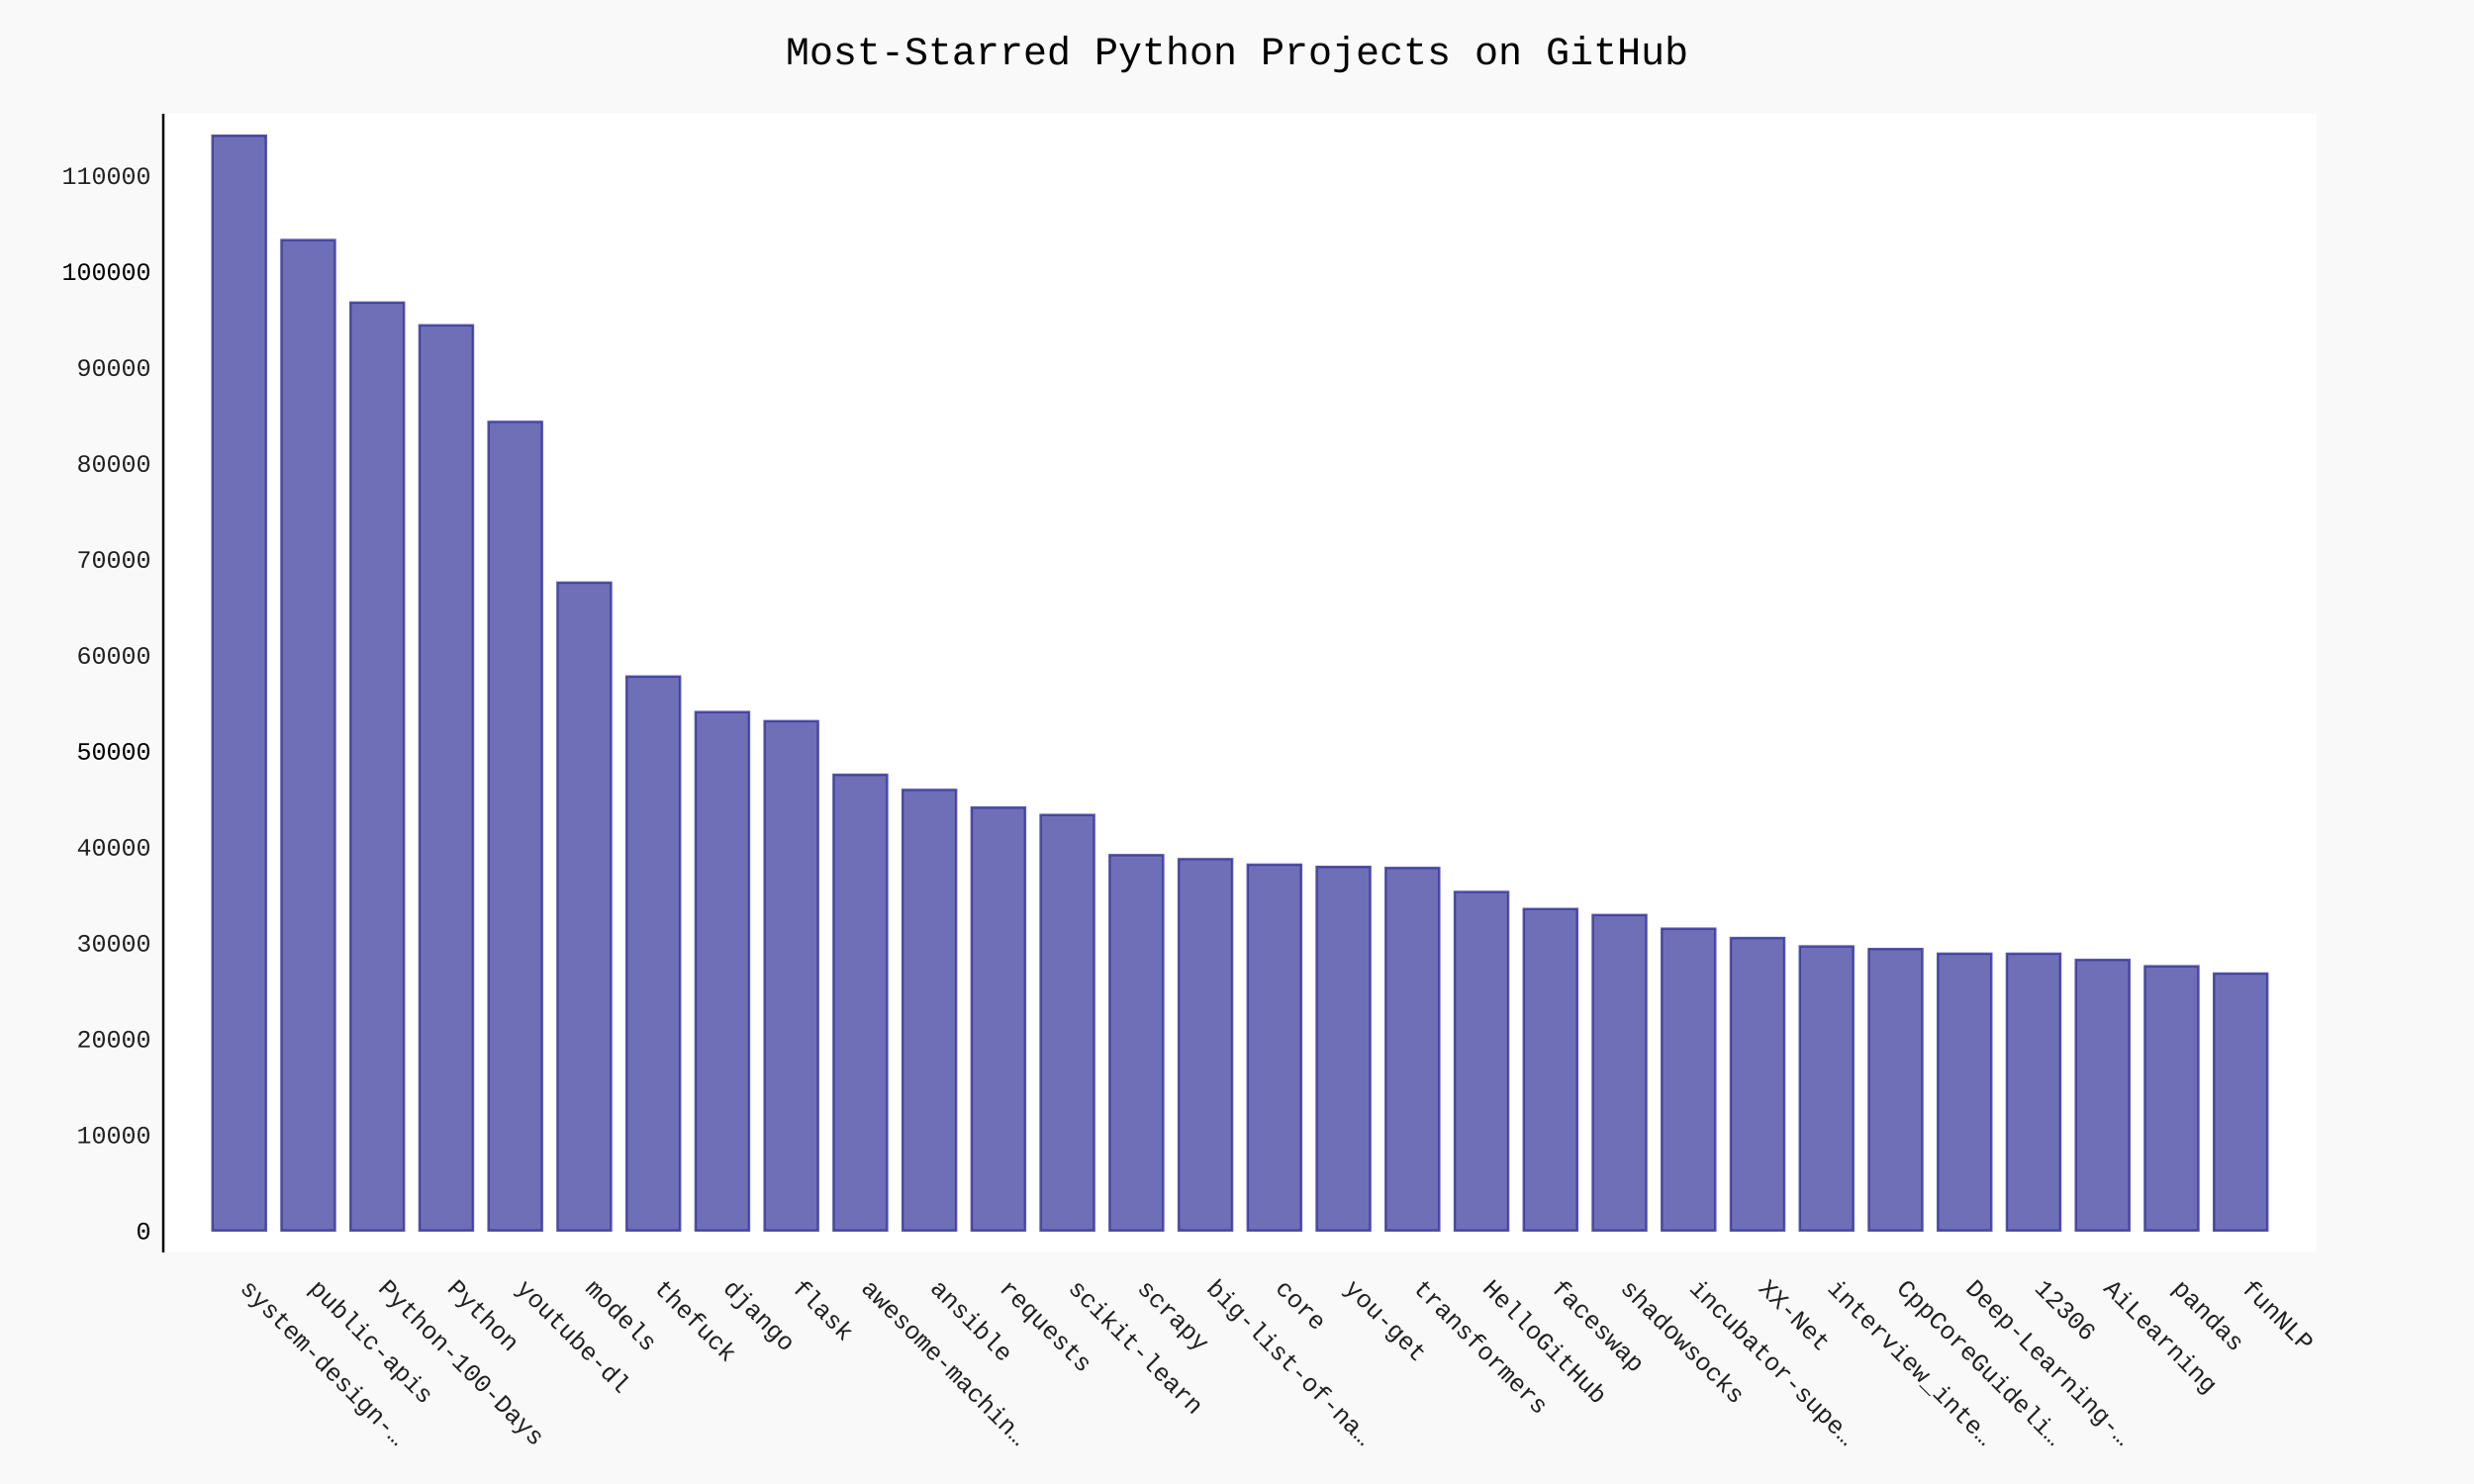
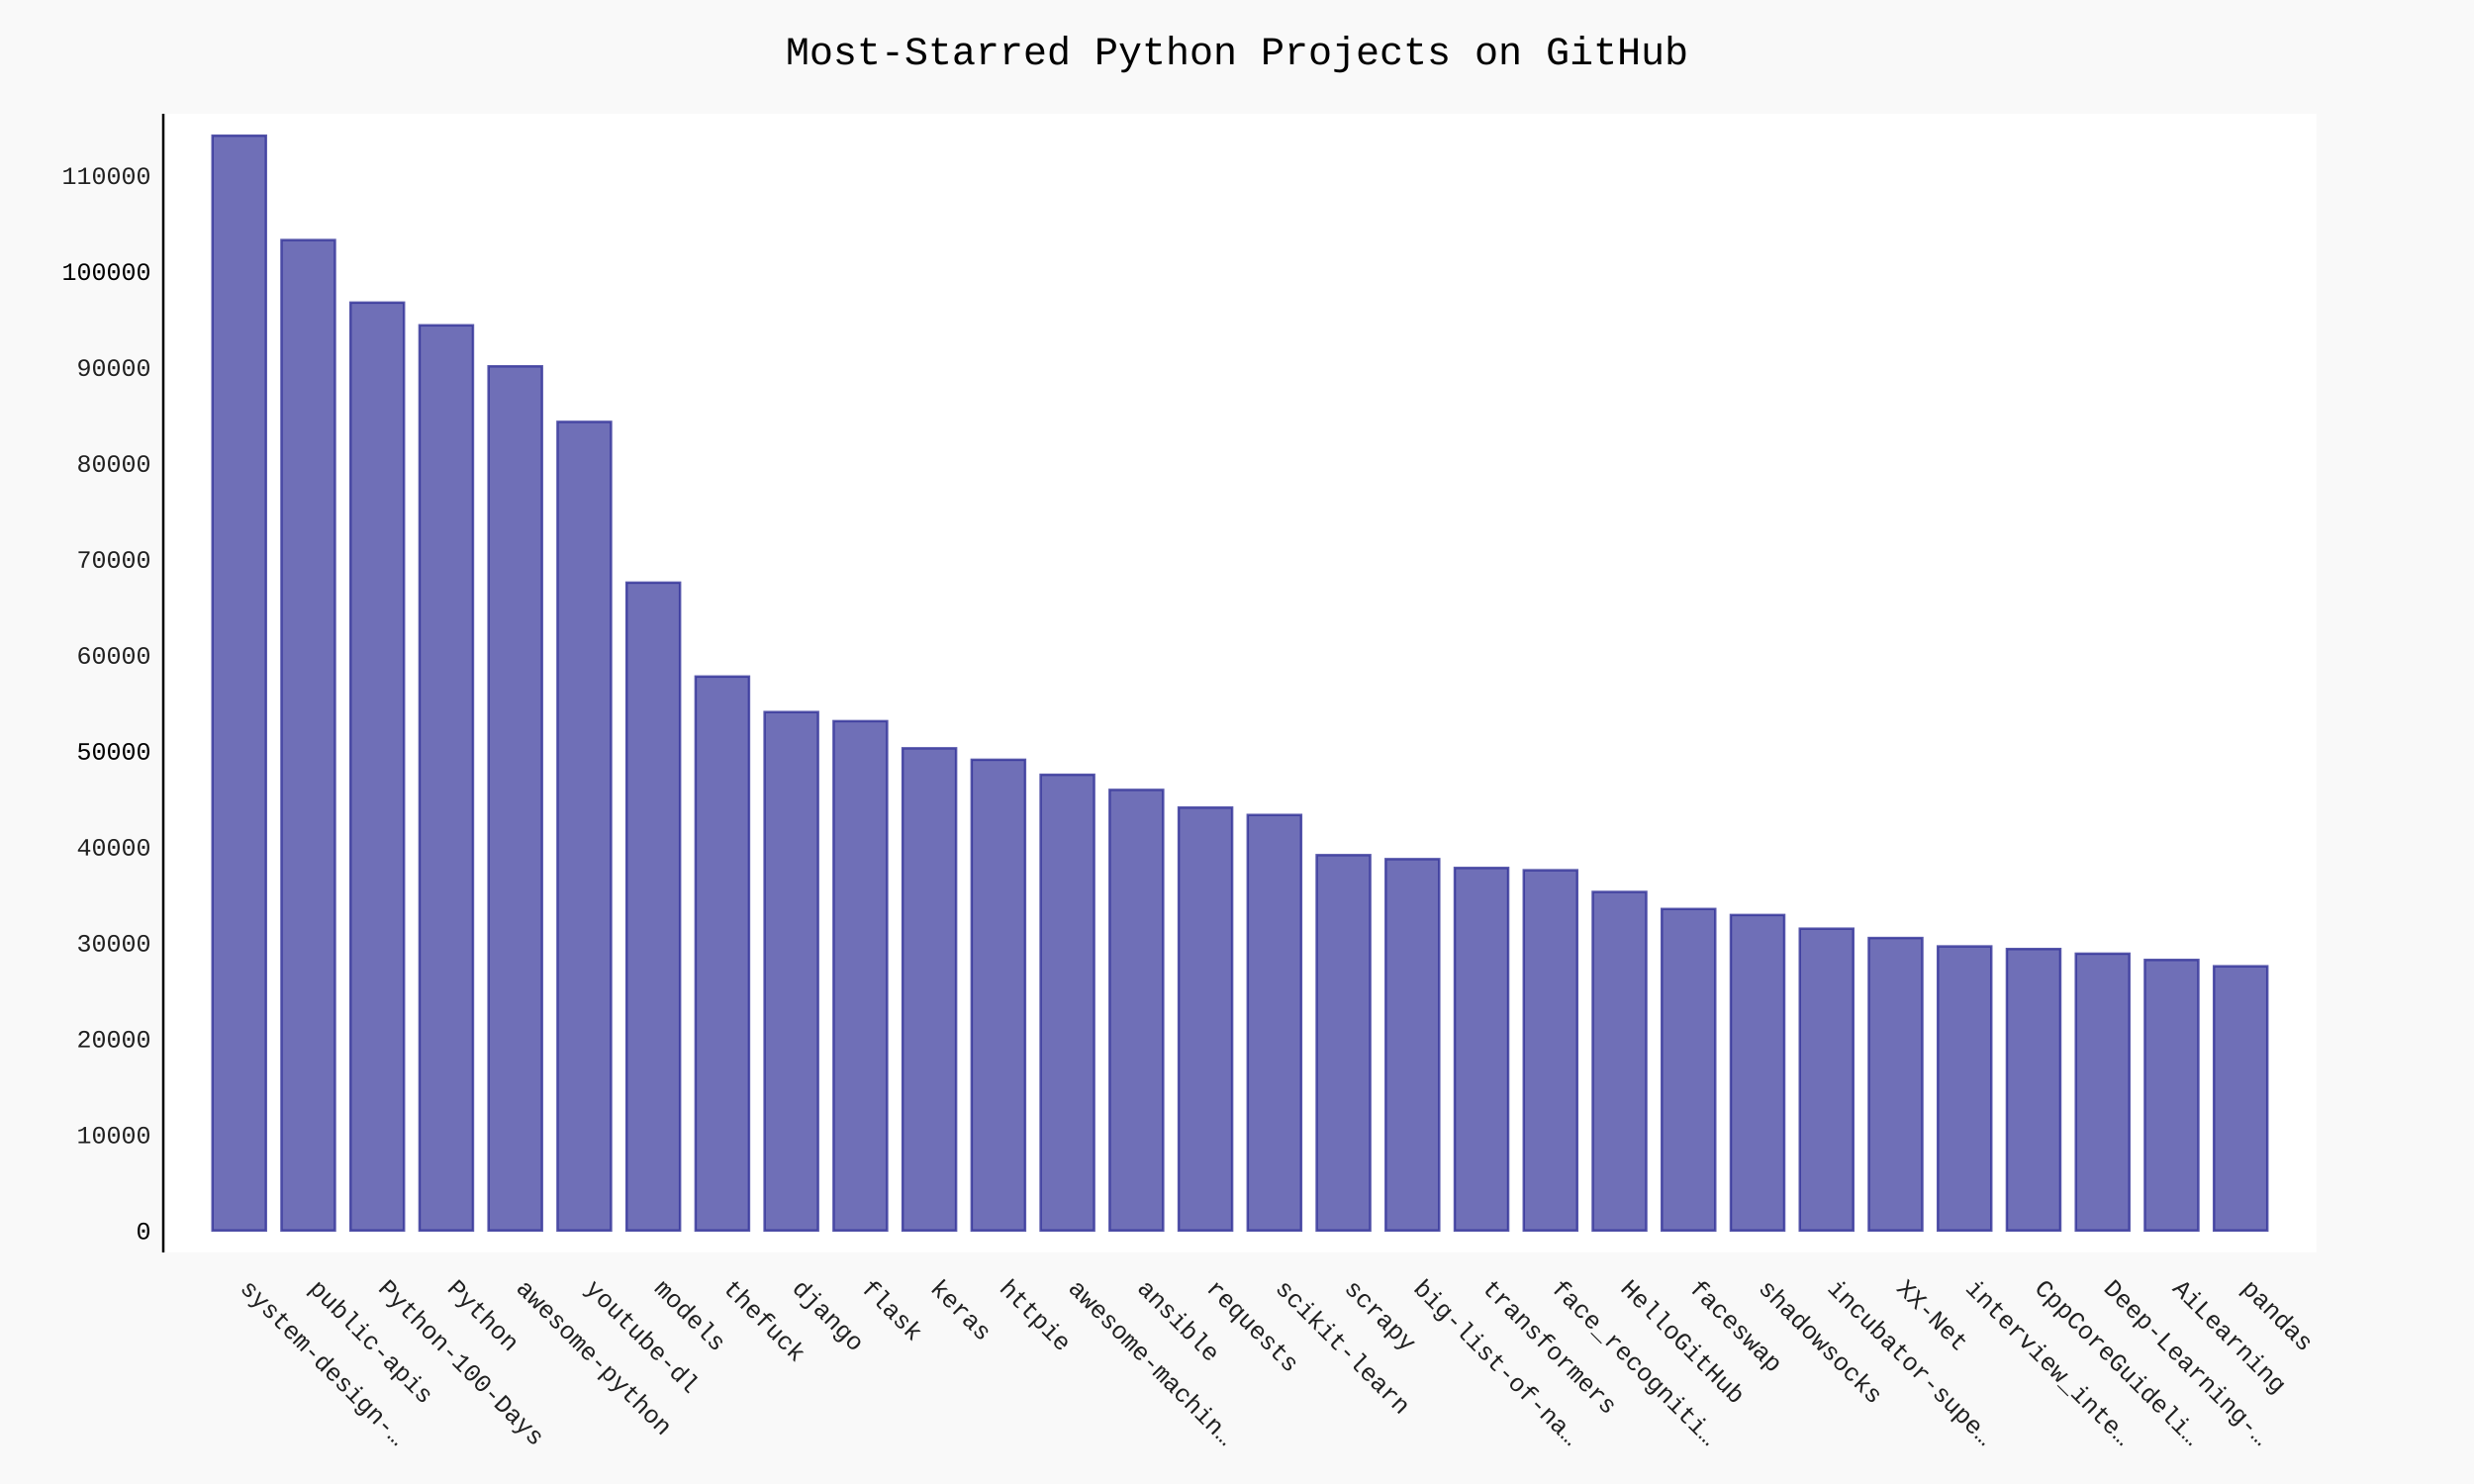
- <svg xmlns="http://www.w3.org/2000/svg" id="chart-4fd35c0f-dd24-4899-abcb-b1b1c59c9f58" class="pygal-chart" viewBox="0 0 1000 600">
+ <svg xmlns="http://www.w3.org/2000/svg" id="chart-d49d1ced-91f2-4562-b593-00c8dd10d4eb" class="pygal-chart" viewBox="0 0 1000 600">
  <defs>
-     <style type="text/css">#chart-4fd35c0f-dd24-4899-abcb-b1b1c59c9f58{-webkit-user-select:none;-webkit-font-smoothing:antialiased;font-family:Consolas,"Liberation Mono",Menlo,Courier,monospace}#chart-4fd35c0f-dd24-4899-abcb-b1b1c59c9f58 .title{font-family:Consolas,"Liberation Mono",Menlo,Courier,monospace;font-size:16px}#chart-4fd35c0f-dd24-4899-abcb-b1b1c59c9f58 .legends .legend text{font-family:Consolas,"Liberation Mono",Menlo,Courier,monospace;font-size:14px}#chart-4fd35c0f-dd24-4899-abcb-b1b1c59c9f58 .axis text{font-family:Consolas,"Liberation Mono",Menlo,Courier,monospace;font-size:10px}#chart-4fd35c0f-dd24-4899-abcb-b1b1c59c9f58 .axis text.major{font-family:Consolas,"Liberation Mono",Menlo,Courier,monospace;font-size:10px}#chart-4fd35c0f-dd24-4899-abcb-b1b1c59c9f58 .text-overlay text.value{font-family:Consolas,"Liberation Mono",Menlo,Courier,monospace;font-size:16px}#chart-4fd35c0f-dd24-4899-abcb-b1b1c59c9f58 .text-overlay text.label{font-family:Consolas,"Liberation Mono",Menlo,Courier,monospace;font-size:10px}#chart-4fd35c0f-dd24-4899-abcb-b1b1c59c9f58 .tooltip{font-family:Consolas,"Liberation Mono",Menlo,Courier,monospace;font-size:14px}#chart-4fd35c0f-dd24-4899-abcb-b1b1c59c9f58 text.no_data{font-family:Consolas,"Liberation Mono",Menlo,Courier,monospace;font-size:64px}
- #chart-4fd35c0f-dd24-4899-abcb-b1b1c59c9f58{background-color:rgba(249,249,249,1)}#chart-4fd35c0f-dd24-4899-abcb-b1b1c59c9f58 path,#chart-4fd35c0f-dd24-4899-abcb-b1b1c59c9f58 line,#chart-4fd35c0f-dd24-4899-abcb-b1b1c59c9f58 rect,#chart-4fd35c0f-dd24-4899-abcb-b1b1c59c9f58 circle{-webkit-transition:150ms;-moz-transition:150ms;transition:150ms}#chart-4fd35c0f-dd24-4899-abcb-b1b1c59c9f58 .graph &gt; .background{fill:rgba(249,249,249,1)}#chart-4fd35c0f-dd24-4899-abcb-b1b1c59c9f58 .plot &gt; .background{fill:rgba(255,255,255,1)}#chart-4fd35c0f-dd24-4899-abcb-b1b1c59c9f58 .graph{fill:rgba(0,0,0,.87)}#chart-4fd35c0f-dd24-4899-abcb-b1b1c59c9f58 text.no_data{fill:rgba(0,0,0,1)}#chart-4fd35c0f-dd24-4899-abcb-b1b1c59c9f58 .title{fill:rgba(0,0,0,1)}#chart-4fd35c0f-dd24-4899-abcb-b1b1c59c9f58 .legends .legend text{fill:rgba(0,0,0,.87)}#chart-4fd35c0f-dd24-4899-abcb-b1b1c59c9f58 .legends .legend:hover text{fill:rgba(0,0,0,1)}#chart-4fd35c0f-dd24-4899-abcb-b1b1c59c9f58 .axis .line{stroke:rgba(0,0,0,1)}#chart-4fd35c0f-dd24-4899-abcb-b1b1c59c9f58 .axis .guide.line{stroke:rgba(0,0,0,.54)}#chart-4fd35c0f-dd24-4899-abcb-b1b1c59c9f58 .axis .major.line{stroke:rgba(0,0,0,.87)}#chart-4fd35c0f-dd24-4899-abcb-b1b1c59c9f58 .axis text.major{fill:rgba(0,0,0,1)}#chart-4fd35c0f-dd24-4899-abcb-b1b1c59c9f58 .axis.y .guides:hover .guide.line,#chart-4fd35c0f-dd24-4899-abcb-b1b1c59c9f58 .line-graph .axis.x .guides:hover .guide.line,#chart-4fd35c0f-dd24-4899-abcb-b1b1c59c9f58 .stackedline-graph .axis.x .guides:hover .guide.line,#chart-4fd35c0f-dd24-4899-abcb-b1b1c59c9f58 .xy-graph .axis.x .guides:hover .guide.line{stroke:rgba(0,0,0,1)}#chart-4fd35c0f-dd24-4899-abcb-b1b1c59c9f58 .axis .guides:hover text{fill:rgba(0,0,0,1)}#chart-4fd35c0f-dd24-4899-abcb-b1b1c59c9f58 .reactive{fill-opacity:.7;stroke-opacity:.8}#chart-4fd35c0f-dd24-4899-abcb-b1b1c59c9f58 .ci{stroke:rgba(0,0,0,.87)}#chart-4fd35c0f-dd24-4899-abcb-b1b1c59c9f58 .reactive.active,#chart-4fd35c0f-dd24-4899-abcb-b1b1c59c9f58 .active .reactive{fill-opacity:.8;stroke-opacity:.9;stroke-width:4}#chart-4fd35c0f-dd24-4899-abcb-b1b1c59c9f58 .ci .reactive.active{stroke-width:1.5}#chart-4fd35c0f-dd24-4899-abcb-b1b1c59c9f58 .series text{fill:rgba(0,0,0,1)}#chart-4fd35c0f-dd24-4899-abcb-b1b1c59c9f58 .tooltip rect{fill:rgba(255,255,255,1);stroke:rgba(0,0,0,1);-webkit-transition:opacity 150ms;-moz-transition:opacity 150ms;transition:opacity 150ms}#chart-4fd35c0f-dd24-4899-abcb-b1b1c59c9f58 .tooltip .label{fill:rgba(0,0,0,.87)}#chart-4fd35c0f-dd24-4899-abcb-b1b1c59c9f58 .tooltip .label{fill:rgba(0,0,0,.87)}#chart-4fd35c0f-dd24-4899-abcb-b1b1c59c9f58 .tooltip .legend{font-size:.8em;fill:rgba(0,0,0,.54)}#chart-4fd35c0f-dd24-4899-abcb-b1b1c59c9f58 .tooltip .x_label{font-size:.6em;fill:rgba(0,0,0,1)}#chart-4fd35c0f-dd24-4899-abcb-b1b1c59c9f58 .tooltip .xlink{font-size:.5em;text-decoration:underline}#chart-4fd35c0f-dd24-4899-abcb-b1b1c59c9f58 .tooltip .value{font-size:1.5em}#chart-4fd35c0f-dd24-4899-abcb-b1b1c59c9f58 .bound{font-size:.5em}#chart-4fd35c0f-dd24-4899-abcb-b1b1c59c9f58 .max-value{font-size:.75em;fill:rgba(0,0,0,.54)}#chart-4fd35c0f-dd24-4899-abcb-b1b1c59c9f58 .map-element{fill:rgba(255,255,255,1);stroke:rgba(0,0,0,.54) !important}#chart-4fd35c0f-dd24-4899-abcb-b1b1c59c9f58 .map-element .reactive{fill-opacity:inherit;stroke-opacity:inherit}#chart-4fd35c0f-dd24-4899-abcb-b1b1c59c9f58 .color-0,#chart-4fd35c0f-dd24-4899-abcb-b1b1c59c9f58 .color-0 a:visited{stroke:#333399;fill:#333399}#chart-4fd35c0f-dd24-4899-abcb-b1b1c59c9f58 .text-overlay .color-0 text{fill:black}
- #chart-4fd35c0f-dd24-4899-abcb-b1b1c59c9f58 text.no_data{text-anchor:middle}#chart-4fd35c0f-dd24-4899-abcb-b1b1c59c9f58 .guide.line{fill:none}#chart-4fd35c0f-dd24-4899-abcb-b1b1c59c9f58 .centered{text-anchor:middle}#chart-4fd35c0f-dd24-4899-abcb-b1b1c59c9f58 .title{text-anchor:middle}#chart-4fd35c0f-dd24-4899-abcb-b1b1c59c9f58 .legends .legend text{fill-opacity:1}#chart-4fd35c0f-dd24-4899-abcb-b1b1c59c9f58 .axis.x text{text-anchor:middle}#chart-4fd35c0f-dd24-4899-abcb-b1b1c59c9f58 .axis.x:not(.web) text[transform]{text-anchor:start}#chart-4fd35c0f-dd24-4899-abcb-b1b1c59c9f58 .axis.x:not(.web) text[transform].backwards{text-anchor:end}#chart-4fd35c0f-dd24-4899-abcb-b1b1c59c9f58 .axis.y text{text-anchor:end}#chart-4fd35c0f-dd24-4899-abcb-b1b1c59c9f58 .axis.y text[transform].backwards{text-anchor:start}#chart-4fd35c0f-dd24-4899-abcb-b1b1c59c9f58 .axis.y2 text{text-anchor:start}#chart-4fd35c0f-dd24-4899-abcb-b1b1c59c9f58 .axis.y2 text[transform].backwards{text-anchor:end}#chart-4fd35c0f-dd24-4899-abcb-b1b1c59c9f58 .axis .guide.line{stroke-dasharray:4,4}#chart-4fd35c0f-dd24-4899-abcb-b1b1c59c9f58 .axis .major.guide.line{stroke-dasharray:6,6}#chart-4fd35c0f-dd24-4899-abcb-b1b1c59c9f58 .horizontal .axis.y .guide.line,#chart-4fd35c0f-dd24-4899-abcb-b1b1c59c9f58 .horizontal .axis.y2 .guide.line,#chart-4fd35c0f-dd24-4899-abcb-b1b1c59c9f58 .vertical .axis.x .guide.line{opacity:0}#chart-4fd35c0f-dd24-4899-abcb-b1b1c59c9f58 .horizontal .axis.always_show .guide.line,#chart-4fd35c0f-dd24-4899-abcb-b1b1c59c9f58 .vertical .axis.always_show .guide.line{opacity:1 !important}#chart-4fd35c0f-dd24-4899-abcb-b1b1c59c9f58 .axis.y .guides:hover .guide.line,#chart-4fd35c0f-dd24-4899-abcb-b1b1c59c9f58 .axis.y2 .guides:hover .guide.line,#chart-4fd35c0f-dd24-4899-abcb-b1b1c59c9f58 .axis.x .guides:hover .guide.line{opacity:1}#chart-4fd35c0f-dd24-4899-abcb-b1b1c59c9f58 .axis .guides:hover text{opacity:1}#chart-4fd35c0f-dd24-4899-abcb-b1b1c59c9f58 .nofill{fill:none}#chart-4fd35c0f-dd24-4899-abcb-b1b1c59c9f58 .subtle-fill{fill-opacity:.2}#chart-4fd35c0f-dd24-4899-abcb-b1b1c59c9f58 .dot{stroke-width:1px;fill-opacity:1}#chart-4fd35c0f-dd24-4899-abcb-b1b1c59c9f58 .dot.active{stroke-width:5px}#chart-4fd35c0f-dd24-4899-abcb-b1b1c59c9f58 .dot.negative{fill:transparent}#chart-4fd35c0f-dd24-4899-abcb-b1b1c59c9f58 text,#chart-4fd35c0f-dd24-4899-abcb-b1b1c59c9f58 tspan{stroke:none !important}#chart-4fd35c0f-dd24-4899-abcb-b1b1c59c9f58 .series text.active{opacity:1}#chart-4fd35c0f-dd24-4899-abcb-b1b1c59c9f58 .tooltip rect{fill-opacity:.95;stroke-width:.5}#chart-4fd35c0f-dd24-4899-abcb-b1b1c59c9f58 .tooltip text{fill-opacity:1}#chart-4fd35c0f-dd24-4899-abcb-b1b1c59c9f58 .showable{visibility:hidden}#chart-4fd35c0f-dd24-4899-abcb-b1b1c59c9f58 .showable.shown{visibility:visible}#chart-4fd35c0f-dd24-4899-abcb-b1b1c59c9f58 .gauge-background{fill:rgba(229,229,229,1);stroke:none}#chart-4fd35c0f-dd24-4899-abcb-b1b1c59c9f58 .bg-lines{stroke:rgba(249,249,249,1);stroke-width:2px}</style>
+     <style type="text/css">#chart-d49d1ced-91f2-4562-b593-00c8dd10d4eb{-webkit-user-select:none;-webkit-font-smoothing:antialiased;font-family:Consolas,"Liberation Mono",Menlo,Courier,monospace}#chart-d49d1ced-91f2-4562-b593-00c8dd10d4eb .title{font-family:Consolas,"Liberation Mono",Menlo,Courier,monospace;font-size:16px}#chart-d49d1ced-91f2-4562-b593-00c8dd10d4eb .legends .legend text{font-family:Consolas,"Liberation Mono",Menlo,Courier,monospace;font-size:14px}#chart-d49d1ced-91f2-4562-b593-00c8dd10d4eb .axis text{font-family:Consolas,"Liberation Mono",Menlo,Courier,monospace;font-size:10px}#chart-d49d1ced-91f2-4562-b593-00c8dd10d4eb .axis text.major{font-family:Consolas,"Liberation Mono",Menlo,Courier,monospace;font-size:10px}#chart-d49d1ced-91f2-4562-b593-00c8dd10d4eb .text-overlay text.value{font-family:Consolas,"Liberation Mono",Menlo,Courier,monospace;font-size:16px}#chart-d49d1ced-91f2-4562-b593-00c8dd10d4eb .text-overlay text.label{font-family:Consolas,"Liberation Mono",Menlo,Courier,monospace;font-size:10px}#chart-d49d1ced-91f2-4562-b593-00c8dd10d4eb .tooltip{font-family:Consolas,"Liberation Mono",Menlo,Courier,monospace;font-size:14px}#chart-d49d1ced-91f2-4562-b593-00c8dd10d4eb text.no_data{font-family:Consolas,"Liberation Mono",Menlo,Courier,monospace;font-size:64px}
+ #chart-d49d1ced-91f2-4562-b593-00c8dd10d4eb{background-color:rgba(249,249,249,1)}#chart-d49d1ced-91f2-4562-b593-00c8dd10d4eb path,#chart-d49d1ced-91f2-4562-b593-00c8dd10d4eb line,#chart-d49d1ced-91f2-4562-b593-00c8dd10d4eb rect,#chart-d49d1ced-91f2-4562-b593-00c8dd10d4eb circle{-webkit-transition:150ms;-moz-transition:150ms;transition:150ms}#chart-d49d1ced-91f2-4562-b593-00c8dd10d4eb .graph &gt; .background{fill:rgba(249,249,249,1)}#chart-d49d1ced-91f2-4562-b593-00c8dd10d4eb .plot &gt; .background{fill:rgba(255,255,255,1)}#chart-d49d1ced-91f2-4562-b593-00c8dd10d4eb .graph{fill:rgba(0,0,0,.87)}#chart-d49d1ced-91f2-4562-b593-00c8dd10d4eb text.no_data{fill:rgba(0,0,0,1)}#chart-d49d1ced-91f2-4562-b593-00c8dd10d4eb .title{fill:rgba(0,0,0,1)}#chart-d49d1ced-91f2-4562-b593-00c8dd10d4eb .legends .legend text{fill:rgba(0,0,0,.87)}#chart-d49d1ced-91f2-4562-b593-00c8dd10d4eb .legends .legend:hover text{fill:rgba(0,0,0,1)}#chart-d49d1ced-91f2-4562-b593-00c8dd10d4eb .axis .line{stroke:rgba(0,0,0,1)}#chart-d49d1ced-91f2-4562-b593-00c8dd10d4eb .axis .guide.line{stroke:rgba(0,0,0,.54)}#chart-d49d1ced-91f2-4562-b593-00c8dd10d4eb .axis .major.line{stroke:rgba(0,0,0,.87)}#chart-d49d1ced-91f2-4562-b593-00c8dd10d4eb .axis text.major{fill:rgba(0,0,0,1)}#chart-d49d1ced-91f2-4562-b593-00c8dd10d4eb .axis.y .guides:hover .guide.line,#chart-d49d1ced-91f2-4562-b593-00c8dd10d4eb .line-graph .axis.x .guides:hover .guide.line,#chart-d49d1ced-91f2-4562-b593-00c8dd10d4eb .stackedline-graph .axis.x .guides:hover .guide.line,#chart-d49d1ced-91f2-4562-b593-00c8dd10d4eb .xy-graph .axis.x .guides:hover .guide.line{stroke:rgba(0,0,0,1)}#chart-d49d1ced-91f2-4562-b593-00c8dd10d4eb .axis .guides:hover text{fill:rgba(0,0,0,1)}#chart-d49d1ced-91f2-4562-b593-00c8dd10d4eb .reactive{fill-opacity:.7;stroke-opacity:.8}#chart-d49d1ced-91f2-4562-b593-00c8dd10d4eb .ci{stroke:rgba(0,0,0,.87)}#chart-d49d1ced-91f2-4562-b593-00c8dd10d4eb .reactive.active,#chart-d49d1ced-91f2-4562-b593-00c8dd10d4eb .active .reactive{fill-opacity:.8;stroke-opacity:.9;stroke-width:4}#chart-d49d1ced-91f2-4562-b593-00c8dd10d4eb .ci .reactive.active{stroke-width:1.5}#chart-d49d1ced-91f2-4562-b593-00c8dd10d4eb .series text{fill:rgba(0,0,0,1)}#chart-d49d1ced-91f2-4562-b593-00c8dd10d4eb .tooltip rect{fill:rgba(255,255,255,1);stroke:rgba(0,0,0,1);-webkit-transition:opacity 150ms;-moz-transition:opacity 150ms;transition:opacity 150ms}#chart-d49d1ced-91f2-4562-b593-00c8dd10d4eb .tooltip .label{fill:rgba(0,0,0,.87)}#chart-d49d1ced-91f2-4562-b593-00c8dd10d4eb .tooltip .label{fill:rgba(0,0,0,.87)}#chart-d49d1ced-91f2-4562-b593-00c8dd10d4eb .tooltip .legend{font-size:.8em;fill:rgba(0,0,0,.54)}#chart-d49d1ced-91f2-4562-b593-00c8dd10d4eb .tooltip .x_label{font-size:.6em;fill:rgba(0,0,0,1)}#chart-d49d1ced-91f2-4562-b593-00c8dd10d4eb .tooltip .xlink{font-size:.5em;text-decoration:underline}#chart-d49d1ced-91f2-4562-b593-00c8dd10d4eb .tooltip .value{font-size:1.5em}#chart-d49d1ced-91f2-4562-b593-00c8dd10d4eb .bound{font-size:.5em}#chart-d49d1ced-91f2-4562-b593-00c8dd10d4eb .max-value{font-size:.75em;fill:rgba(0,0,0,.54)}#chart-d49d1ced-91f2-4562-b593-00c8dd10d4eb .map-element{fill:rgba(255,255,255,1);stroke:rgba(0,0,0,.54) !important}#chart-d49d1ced-91f2-4562-b593-00c8dd10d4eb .map-element .reactive{fill-opacity:inherit;stroke-opacity:inherit}#chart-d49d1ced-91f2-4562-b593-00c8dd10d4eb .color-0,#chart-d49d1ced-91f2-4562-b593-00c8dd10d4eb .color-0 a:visited{stroke:#333399;fill:#333399}#chart-d49d1ced-91f2-4562-b593-00c8dd10d4eb .text-overlay .color-0 text{fill:black}
+ #chart-d49d1ced-91f2-4562-b593-00c8dd10d4eb text.no_data{text-anchor:middle}#chart-d49d1ced-91f2-4562-b593-00c8dd10d4eb .guide.line{fill:none}#chart-d49d1ced-91f2-4562-b593-00c8dd10d4eb .centered{text-anchor:middle}#chart-d49d1ced-91f2-4562-b593-00c8dd10d4eb .title{text-anchor:middle}#chart-d49d1ced-91f2-4562-b593-00c8dd10d4eb .legends .legend text{fill-opacity:1}#chart-d49d1ced-91f2-4562-b593-00c8dd10d4eb .axis.x text{text-anchor:middle}#chart-d49d1ced-91f2-4562-b593-00c8dd10d4eb .axis.x:not(.web) text[transform]{text-anchor:start}#chart-d49d1ced-91f2-4562-b593-00c8dd10d4eb .axis.x:not(.web) text[transform].backwards{text-anchor:end}#chart-d49d1ced-91f2-4562-b593-00c8dd10d4eb .axis.y text{text-anchor:end}#chart-d49d1ced-91f2-4562-b593-00c8dd10d4eb .axis.y text[transform].backwards{text-anchor:start}#chart-d49d1ced-91f2-4562-b593-00c8dd10d4eb .axis.y2 text{text-anchor:start}#chart-d49d1ced-91f2-4562-b593-00c8dd10d4eb .axis.y2 text[transform].backwards{text-anchor:end}#chart-d49d1ced-91f2-4562-b593-00c8dd10d4eb .axis .guide.line{stroke-dasharray:4,4}#chart-d49d1ced-91f2-4562-b593-00c8dd10d4eb .axis .major.guide.line{stroke-dasharray:6,6}#chart-d49d1ced-91f2-4562-b593-00c8dd10d4eb .horizontal .axis.y .guide.line,#chart-d49d1ced-91f2-4562-b593-00c8dd10d4eb .horizontal .axis.y2 .guide.line,#chart-d49d1ced-91f2-4562-b593-00c8dd10d4eb .vertical .axis.x .guide.line{opacity:0}#chart-d49d1ced-91f2-4562-b593-00c8dd10d4eb .horizontal .axis.always_show .guide.line,#chart-d49d1ced-91f2-4562-b593-00c8dd10d4eb .vertical .axis.always_show .guide.line{opacity:1 !important}#chart-d49d1ced-91f2-4562-b593-00c8dd10d4eb .axis.y .guides:hover .guide.line,#chart-d49d1ced-91f2-4562-b593-00c8dd10d4eb .axis.y2 .guides:hover .guide.line,#chart-d49d1ced-91f2-4562-b593-00c8dd10d4eb .axis.x .guides:hover .guide.line{opacity:1}#chart-d49d1ced-91f2-4562-b593-00c8dd10d4eb .axis .guides:hover text{opacity:1}#chart-d49d1ced-91f2-4562-b593-00c8dd10d4eb .nofill{fill:none}#chart-d49d1ced-91f2-4562-b593-00c8dd10d4eb .subtle-fill{fill-opacity:.2}#chart-d49d1ced-91f2-4562-b593-00c8dd10d4eb .dot{stroke-width:1px;fill-opacity:1}#chart-d49d1ced-91f2-4562-b593-00c8dd10d4eb .dot.active{stroke-width:5px}#chart-d49d1ced-91f2-4562-b593-00c8dd10d4eb .dot.negative{fill:transparent}#chart-d49d1ced-91f2-4562-b593-00c8dd10d4eb text,#chart-d49d1ced-91f2-4562-b593-00c8dd10d4eb tspan{stroke:none !important}#chart-d49d1ced-91f2-4562-b593-00c8dd10d4eb .series text.active{opacity:1}#chart-d49d1ced-91f2-4562-b593-00c8dd10d4eb .tooltip rect{fill-opacity:.95;stroke-width:.5}#chart-d49d1ced-91f2-4562-b593-00c8dd10d4eb .tooltip text{fill-opacity:1}#chart-d49d1ced-91f2-4562-b593-00c8dd10d4eb .showable{visibility:hidden}#chart-d49d1ced-91f2-4562-b593-00c8dd10d4eb .showable.shown{visibility:visible}#chart-d49d1ced-91f2-4562-b593-00c8dd10d4eb .gauge-background{fill:rgba(229,229,229,1);stroke:none}#chart-d49d1ced-91f2-4562-b593-00c8dd10d4eb .bg-lines{stroke:rgba(249,249,249,1);stroke-width:2px}</style>
  </defs>
  <g class="graph bar-graph vertical">
    <rect x="0" y="0" width="1000" height="600" class="background" />
    <g transform="translate(66, 46)" class="plot">
      <rect x="0" y="0" width="870.36" height="460.36" class="background" />
      <g class="axis y">
        <g class="guides">
          <text x="-5" y="455.007" class="major">0</text>
        </g>
        <g class="guides">
          <text x="-5" y="416.226" class="">10000</text>
        </g>
        <g class="guides">
          <text x="-5" y="377.444" class="">20000</text>
        </g>
        <g class="guides">
          <text x="-5" y="338.662" class="">30000</text>
        </g>
        <g class="guides">
          <text x="-5" y="299.881" class="">40000</text>
        </g>
        <g class="guides">
          <text x="-5" y="261.099" class="major">50000</text>
        </g>
        <g class="guides">
          <text x="-5" y="222.317" class="">60000</text>
        </g>
        <g class="guides">
          <text x="-5" y="183.535" class="">70000</text>
        </g>
        <g class="guides">
          <text x="-5" y="144.754" class="">80000</text>
        </g>
        <g class="guides">
          <text x="-5" y="105.972" class="">90000</text>
        </g>
        <g class="guides">
          <text x="-5" y="67.19" class="major">100000</text>
        </g>
        <g class="guides">
          <text x="-5" y="28.409" class="">110000</text>
        </g>
      </g>
      <g class="axis x">
        <path d="M0 0 v460.36" class="line" />
        <g class="guides">
          <path d="M30.686 0 v460.36" class="guide line" />
          <text x="30.686" y="475.36" class="" transform="rotate(45 30.68578 475.3604)">system-design-…</text>
        </g>
        <g class="guides">
          <path d="M58.582 0 v460.36" class="guide line" />
          <text x="58.582" y="475.36" class="" transform="rotate(45 58.58195 475.3604)">public-apis</text>
        </g>
        <g class="guides">
          <path d="M86.478 0 v460.36" class="guide line" />
          <text x="86.478" y="475.36" class="" transform="rotate(45 86.47812 475.3604)">Python-100-Days</text>
        </g>
        <g class="guides">
          <path d="M114.374 0 v460.36" class="guide line" />
          <text x="114.374" y="475.36" class="" transform="rotate(45 114.3743 475.3604)">Python</text>
        </g>
        <g class="guides">
          <path d="M142.27 0 v460.36" class="guide line" />
-           <text x="142.27" y="475.36" class="" transform="rotate(45 142.2704 475.3604)">youtube-dl</text>
+           <text x="142.27" y="475.36" class="" transform="rotate(45 142.2704 475.3604)">awesome-python</text>
        </g>
        <g class="guides">
          <path d="M170.167 0 v460.36" class="guide line" />
-           <text x="170.167" y="475.36" class="" transform="rotate(45 170.1666 475.3604)">models</text>
+           <text x="170.167" y="475.36" class="" transform="rotate(45 170.1666 475.3604)">youtube-dl</text>
        </g>
        <g class="guides">
          <path d="M198.063 0 v460.36" class="guide line" />
-           <text x="198.063" y="475.36" class="" transform="rotate(45 198.0628 475.3604)">thefuck</text>
+           <text x="198.063" y="475.36" class="" transform="rotate(45 198.0628 475.3604)">models</text>
        </g>
        <g class="guides">
          <path d="M225.959 0 v460.36" class="guide line" />
-           <text x="225.959" y="475.36" class="" transform="rotate(45 225.9589 475.3604)">django</text>
+           <text x="225.959" y="475.36" class="" transform="rotate(45 225.9589 475.3604)">thefuck</text>
        </g>
        <g class="guides">
          <path d="M253.855 0 v460.36" class="guide line" />
-           <text x="253.855" y="475.36" class="" transform="rotate(45 253.8551 475.3604)">flask</text>
+           <text x="253.855" y="475.36" class="" transform="rotate(45 253.8551 475.3604)">django</text>
        </g>
        <g class="guides">
          <path d="M281.751 0 v460.36" class="guide line" />
-           <text x="281.751" y="475.36" class="" transform="rotate(45 281.7513 475.3604)">awesome-machin…</text>
+           <text x="281.751" y="475.36" class="" transform="rotate(45 281.7513 475.3604)">flask</text>
        </g>
        <g class="guides">
          <path d="M309.647 0 v460.36" class="guide line" />
-           <text x="309.647" y="475.36" class="" transform="rotate(45 309.6474 475.3604)">ansible</text>
+           <text x="309.647" y="475.36" class="" transform="rotate(45 309.6474 475.3604)">keras</text>
        </g>
        <g class="guides">
          <path d="M337.544 0 v460.36" class="guide line" />
-           <text x="337.544" y="475.36" class="" transform="rotate(45 337.5436 475.3604)">requests</text>
+           <text x="337.544" y="475.36" class="" transform="rotate(45 337.5436 475.3604)">httpie</text>
        </g>
        <g class="guides">
          <path d="M365.44 0 v460.36" class="guide line" />
-           <text x="365.44" y="475.36" class="" transform="rotate(45 365.4398 475.3604)">scikit-learn</text>
+           <text x="365.44" y="475.36" class="" transform="rotate(45 365.4398 475.3604)">awesome-machin…</text>
        </g>
        <g class="guides">
          <path d="M393.336 0 v460.36" class="guide line" />
-           <text x="393.336" y="475.36" class="" transform="rotate(45 393.3359 475.3604)">scrapy</text>
+           <text x="393.336" y="475.36" class="" transform="rotate(45 393.3359 475.3604)">ansible</text>
        </g>
        <g class="guides">
          <path d="M421.232 0 v460.36" class="guide line" />
-           <text x="421.232" y="475.36" class="" transform="rotate(45 421.2321 475.3604)">big-list-of-na…</text>
+           <text x="421.232" y="475.36" class="" transform="rotate(45 421.2321 475.3604)">requests</text>
        </g>
        <g class="guides">
          <path d="M449.128 0 v460.36" class="guide line" />
-           <text x="449.128" y="475.36" class="" transform="rotate(45 449.1283 475.3604)">core</text>
+           <text x="449.128" y="475.36" class="" transform="rotate(45 449.1283 475.3604)">scikit-learn</text>
        </g>
        <g class="guides">
          <path d="M477.024 0 v460.36" class="guide line" />
-           <text x="477.024" y="475.36" class="" transform="rotate(45 477.0244 475.3604)">you-get</text>
+           <text x="477.024" y="475.36" class="" transform="rotate(45 477.0244 475.3604)">scrapy</text>
        </g>
        <g class="guides">
          <path d="M504.921 0 v460.36" class="guide line" />
-           <text x="504.921" y="475.36" class="" transform="rotate(45 504.9206 475.3604)">transformers</text>
+           <text x="504.921" y="475.36" class="" transform="rotate(45 504.9206 475.3604)">big-list-of-na…</text>
        </g>
        <g class="guides">
          <path d="M532.817 0 v460.36" class="guide line" />
-           <text x="532.817" y="475.36" class="" transform="rotate(45 532.8168 475.3604)">HelloGitHub</text>
+           <text x="532.817" y="475.36" class="" transform="rotate(45 532.8168 475.3604)">transformers</text>
        </g>
        <g class="guides">
          <path d="M560.713 0 v460.36" class="guide line" />
-           <text x="560.713" y="475.36" class="" transform="rotate(45 560.7129 475.3604)">faceswap</text>
+           <text x="560.713" y="475.36" class="" transform="rotate(45 560.7129 475.3604)">face_recogniti…</text>
        </g>
        <g class="guides">
          <path d="M588.609 0 v460.36" class="guide line" />
-           <text x="588.609" y="475.36" class="" transform="rotate(45 588.6091 475.3604)">shadowsocks</text>
+           <text x="588.609" y="475.36" class="" transform="rotate(45 588.6091 475.3604)">HelloGitHub</text>
        </g>
        <g class="guides">
          <path d="M616.505 0 v460.36" class="guide line" />
-           <text x="616.505" y="475.36" class="" transform="rotate(45 616.5053 475.3604)">incubator-supe…</text>
+           <text x="616.505" y="475.36" class="" transform="rotate(45 616.5053 475.3604)">faceswap</text>
        </g>
        <g class="guides">
          <path d="M644.401 0 v460.36" class="guide line" />
-           <text x="644.401" y="475.36" class="" transform="rotate(45 644.4014 475.3604)">XX-Net</text>
+           <text x="644.401" y="475.36" class="" transform="rotate(45 644.4014 475.3604)">shadowsocks</text>
        </g>
        <g class="guides">
          <path d="M672.298 0 v460.36" class="guide line" />
-           <text x="672.298" y="475.36" class="" transform="rotate(45 672.2976 475.3604)">interview_inte…</text>
+           <text x="672.298" y="475.36" class="" transform="rotate(45 672.2976 475.3604)">incubator-supe…</text>
        </g>
        <g class="guides">
          <path d="M700.194 0 v460.36" class="guide line" />
-           <text x="700.194" y="475.36" class="" transform="rotate(45 700.1938 475.3604)">CppCoreGuideli…</text>
+           <text x="700.194" y="475.36" class="" transform="rotate(45 700.1938 475.3604)">XX-Net</text>
        </g>
        <g class="guides">
          <path d="M728.09 0 v460.36" class="guide line" />
-           <text x="728.09" y="475.36" class="" transform="rotate(45 728.0899 475.3604)">Deep-Learning-…</text>
+           <text x="728.09" y="475.36" class="" transform="rotate(45 728.0899 475.3604)">interview_inte…</text>
        </g>
        <g class="guides">
          <path d="M755.986 0 v460.36" class="guide line" />
-           <text x="755.986" y="475.36" class="" transform="rotate(45 755.9861 475.3604)">12306</text>
+           <text x="755.986" y="475.36" class="" transform="rotate(45 755.9861 475.3604)">CppCoreGuideli…</text>
        </g>
        <g class="guides">
          <path d="M783.882 0 v460.36" class="guide line" />
-           <text x="783.882" y="475.36" class="" transform="rotate(45 783.8823 475.3604)">AiLearning</text>
+           <text x="783.882" y="475.36" class="" transform="rotate(45 783.8823 475.3604)">Deep-Learning-…</text>
        </g>
        <g class="guides">
          <path d="M811.778 0 v460.36" class="guide line" />
-           <text x="811.778" y="475.36" class="" transform="rotate(45 811.7784 475.3604)">pandas</text>
+           <text x="811.778" y="475.36" class="" transform="rotate(45 811.7784 475.3604)">AiLearning</text>
        </g>
        <g class="guides">
          <path d="M839.675 0 v460.36" class="guide line" />
-           <text x="839.675" y="475.36" class="" transform="rotate(45 839.6746 475.3604)">funNLP</text>
+           <text x="839.675" y="475.36" class="" transform="rotate(45 839.6746 475.3604)">pandas</text>
        </g>
      </g>
      <g class="series serie-0 color-0">
        <g class="bars">
          <g class="bar">
            <rect x="19.884" y="8.853" rx="0" ry="0" width="21.603" height="442.654" class="rect reactive tooltip-trigger" />
          </g>
          <g class="bar">
-             <rect x="47.781" y="51.059" rx="0" ry="0" width="21.603" height="400.448" class="rect reactive tooltip-trigger" />
+             <rect x="47.781" y="51.055" rx="0" ry="0" width="21.603" height="400.452" class="rect reactive tooltip-trigger" />
          </g>
          <g class="bar">
            <rect x="75.677" y="76.345" rx="0" ry="0" width="21.603" height="375.162" class="rect reactive tooltip-trigger" />
          </g>
          <g class="bar">
-             <rect x="103.573" y="85.524" rx="0" ry="0" width="21.603" height="365.983" class="rect reactive tooltip-trigger" />
-           </g>
-           <g class="bar">
-             <rect x="131.469" y="124.57" rx="0" ry="0" width="21.603" height="326.937" class="rect reactive tooltip-trigger" />
-           </g>
-           <g class="bar">
-             <rect x="159.365" y="189.568" rx="0" ry="0" width="21.603" height="261.939" class="rect reactive tooltip-trigger" />
-           </g>
-           <g class="bar">
-             <rect x="187.261" y="227.531" rx="0" ry="0" width="21.603" height="223.976" class="rect reactive tooltip-trigger" />
-           </g>
-           <g class="bar">
-             <rect x="215.158" y="241.892" rx="0" ry="0" width="21.603" height="209.615" class="rect reactive tooltip-trigger" />
-           </g>
-           <g class="bar">
-             <rect x="243.054" y="245.569" rx="0" ry="0" width="21.603" height="205.939" class="rect reactive tooltip-trigger" />
-           </g>
-           <g class="bar">
-             <rect x="270.95" y="267.244" rx="0" ry="0" width="21.603" height="184.263" class="rect reactive tooltip-trigger" />
-           </g>
-           <g class="bar">
-             <rect x="298.846" y="273.36" rx="0" ry="0" width="21.603" height="178.148" class="rect reactive tooltip-trigger" />
-           </g>
-           <g class="bar">
-             <rect x="326.742" y="280.519" rx="0" ry="0" width="21.603" height="170.988" class="rect reactive tooltip-trigger" />
-           </g>
-           <g class="bar">
-             <rect x="354.638" y="283.49" rx="0" ry="0" width="21.603" height="168.018" class="rect reactive tooltip-trigger" />
-           </g>
-           <g class="bar">
-             <rect x="382.535" y="299.735" rx="0" ry="0" width="21.603" height="151.772" class="rect reactive tooltip-trigger" />
-           </g>
-           <g class="bar">
-             <rect x="410.431" y="301.352" rx="0" ry="0" width="21.603" height="150.155" class="rect reactive tooltip-trigger" />
-           </g>
-           <g class="bar">
-             <rect x="438.327" y="303.594" rx="0" ry="0" width="21.603" height="147.913" class="rect reactive tooltip-trigger" />
-           </g>
-           <g class="bar">
-             <rect x="466.223" y="304.501" rx="0" ry="0" width="21.603" height="147.006" class="rect reactive tooltip-trigger" />
-           </g>
-           <g class="bar">
-             <rect x="494.119" y="304.92" rx="0" ry="0" width="21.603" height="146.587" class="rect reactive tooltip-trigger" />
-           </g>
-           <g class="bar">
-             <rect x="522.015" y="314.62" rx="0" ry="0" width="21.603" height="136.888" class="rect reactive tooltip-trigger" />
-           </g>
-           <g class="bar">
-             <rect x="549.912" y="321.515" rx="0" ry="0" width="21.603" height="129.992" class="rect reactive tooltip-trigger" />
-           </g>
-           <g class="bar">
-             <rect x="577.808" y="323.95" rx="0" ry="0" width="21.603" height="127.557" class="rect reactive tooltip-trigger" />
-           </g>
-           <g class="bar">
-             <rect x="605.704" y="329.481" rx="0" ry="0" width="21.603" height="122.027" class="rect reactive tooltip-trigger" />
-           </g>
-           <g class="bar">
-             <rect x="633.6" y="333.246" rx="0" ry="0" width="21.603" height="118.261" class="rect reactive tooltip-trigger" />
-           </g>
-           <g class="bar">
-             <rect x="661.496" y="336.636" rx="0" ry="0" width="21.603" height="114.871" class="rect reactive tooltip-trigger" />
-           </g>
-           <g class="bar">
-             <rect x="689.392" y="337.699" rx="0" ry="0" width="21.603" height="113.809" class="rect reactive tooltip-trigger" />
-           </g>
-           <g class="bar">
-             <rect x="717.289" y="339.583" rx="0" ry="0" width="21.603" height="111.924" class="rect reactive tooltip-trigger" />
-           </g>
-           <g class="bar">
-             <rect x="745.185" y="339.595" rx="0" ry="0" width="21.603" height="111.912" class="rect reactive tooltip-trigger" />
-           </g>
-           <g class="bar">
-             <rect x="773.081" y="342.108" rx="0" ry="0" width="21.603" height="109.399" class="rect reactive tooltip-trigger" />
-           </g>
-           <g class="bar">
-             <rect x="800.977" y="344.672" rx="0" ry="0" width="21.603" height="106.836" class="rect reactive tooltip-trigger" />
-           </g>
-           <g class="bar">
-             <rect x="828.873" y="347.615" rx="0" ry="0" width="21.603" height="103.892" class="rect reactive tooltip-trigger" />
+             <rect x="103.573" y="85.521" rx="0" ry="0" width="21.603" height="365.987" class="rect reactive tooltip-trigger" />
+           </g>
+           <g class="bar">
+             <rect x="131.469" y="102.108" rx="0" ry="0" width="21.603" height="349.4" class="rect reactive tooltip-trigger" />
+           </g>
+           <g class="bar">
+             <rect x="159.365" y="124.57" rx="0" ry="0" width="21.603" height="326.937" class="rect reactive tooltip-trigger" />
+           </g>
+           <g class="bar">
+             <rect x="187.261" y="189.568" rx="0" ry="0" width="21.603" height="261.939" class="rect reactive tooltip-trigger" />
+           </g>
+           <g class="bar">
+             <rect x="215.158" y="227.531" rx="0" ry="0" width="21.603" height="223.976" class="rect reactive tooltip-trigger" />
+           </g>
+           <g class="bar">
+             <rect x="243.054" y="241.892" rx="0" ry="0" width="21.603" height="209.615" class="rect reactive tooltip-trigger" />
+           </g>
+           <g class="bar">
+             <rect x="270.95" y="245.569" rx="0" ry="0" width="21.603" height="205.939" class="rect reactive tooltip-trigger" />
+           </g>
+           <g class="bar">
+             <rect x="298.846" y="256.548" rx="0" ry="0" width="21.603" height="194.959" class="rect reactive tooltip-trigger" />
+           </g>
+           <g class="bar">
+             <rect x="326.742" y="261.175" rx="0" ry="0" width="21.603" height="190.333" class="rect reactive tooltip-trigger" />
+           </g>
+           <g class="bar">
+             <rect x="354.638" y="267.244" rx="0" ry="0" width="21.603" height="184.263" class="rect reactive tooltip-trigger" />
+           </g>
+           <g class="bar">
+             <rect x="382.535" y="273.36" rx="0" ry="0" width="21.603" height="178.148" class="rect reactive tooltip-trigger" />
+           </g>
+           <g class="bar">
+             <rect x="410.431" y="280.519" rx="0" ry="0" width="21.603" height="170.988" class="rect reactive tooltip-trigger" />
+           </g>
+           <g class="bar">
+             <rect x="438.327" y="283.49" rx="0" ry="0" width="21.603" height="168.018" class="rect reactive tooltip-trigger" />
+           </g>
+           <g class="bar">
+             <rect x="466.223" y="299.735" rx="0" ry="0" width="21.603" height="151.772" class="rect reactive tooltip-trigger" />
+           </g>
+           <g class="bar">
+             <rect x="494.119" y="301.352" rx="0" ry="0" width="21.603" height="150.155" class="rect reactive tooltip-trigger" />
+           </g>
+           <g class="bar">
+             <rect x="522.015" y="304.92" rx="0" ry="0" width="21.603" height="146.587" class="rect reactive tooltip-trigger" />
+           </g>
+           <g class="bar">
+             <rect x="549.912" y="305.843" rx="0" ry="0" width="21.603" height="145.664" class="rect reactive tooltip-trigger" />
+           </g>
+           <g class="bar">
+             <rect x="577.808" y="314.62" rx="0" ry="0" width="21.603" height="136.888" class="rect reactive tooltip-trigger" />
+           </g>
+           <g class="bar">
+             <rect x="605.704" y="321.515" rx="0" ry="0" width="21.603" height="129.992" class="rect reactive tooltip-trigger" />
+           </g>
+           <g class="bar">
+             <rect x="633.6" y="323.95" rx="0" ry="0" width="21.603" height="127.557" class="rect reactive tooltip-trigger" />
+           </g>
+           <g class="bar">
+             <rect x="661.496" y="329.477" rx="0" ry="0" width="21.603" height="122.03" class="rect reactive tooltip-trigger" />
+           </g>
+           <g class="bar">
+             <rect x="689.392" y="333.246" rx="0" ry="0" width="21.603" height="118.261" class="rect reactive tooltip-trigger" />
+           </g>
+           <g class="bar">
+             <rect x="717.289" y="336.636" rx="0" ry="0" width="21.603" height="114.871" class="rect reactive tooltip-trigger" />
+           </g>
+           <g class="bar">
+             <rect x="745.185" y="337.699" rx="0" ry="0" width="21.603" height="113.809" class="rect reactive tooltip-trigger" />
+           </g>
+           <g class="bar">
+             <rect x="773.081" y="339.579" rx="0" ry="0" width="21.603" height="111.928" class="rect reactive tooltip-trigger" />
+           </g>
+           <g class="bar">
+             <rect x="800.977" y="342.108" rx="0" ry="0" width="21.603" height="109.399" class="rect reactive tooltip-trigger" />
+           </g>
+           <g class="bar">
+             <rect x="828.873" y="344.672" rx="0" ry="0" width="21.603" height="106.836" class="rect reactive tooltip-trigger" />
          </g>
        </g>
      </g>
    </g>
    <g class="titles">
      <text x="500.0" y="26" class="title plot_title">Most-Starred Python Projects on GitHub</text>
    </g>
    <g transform="translate(66, 46)" class="plot overlay">
      <g class="series serie-0 color-0" />
    </g>
    <g transform="translate(66, 46)" class="plot text-overlay">
      <g class="series serie-0 color-0" />
    </g>
    <g transform="translate(66, 46)" class="plot tooltip-overlay">
      <g transform="translate(0 0)" style="opacity: 0" class="tooltip">
        <rect rx="0" ry="0" width="0" height="0" class="tooltip-box" />
        <g class="text" />
      </g>
    </g>
  </g>
</svg>
